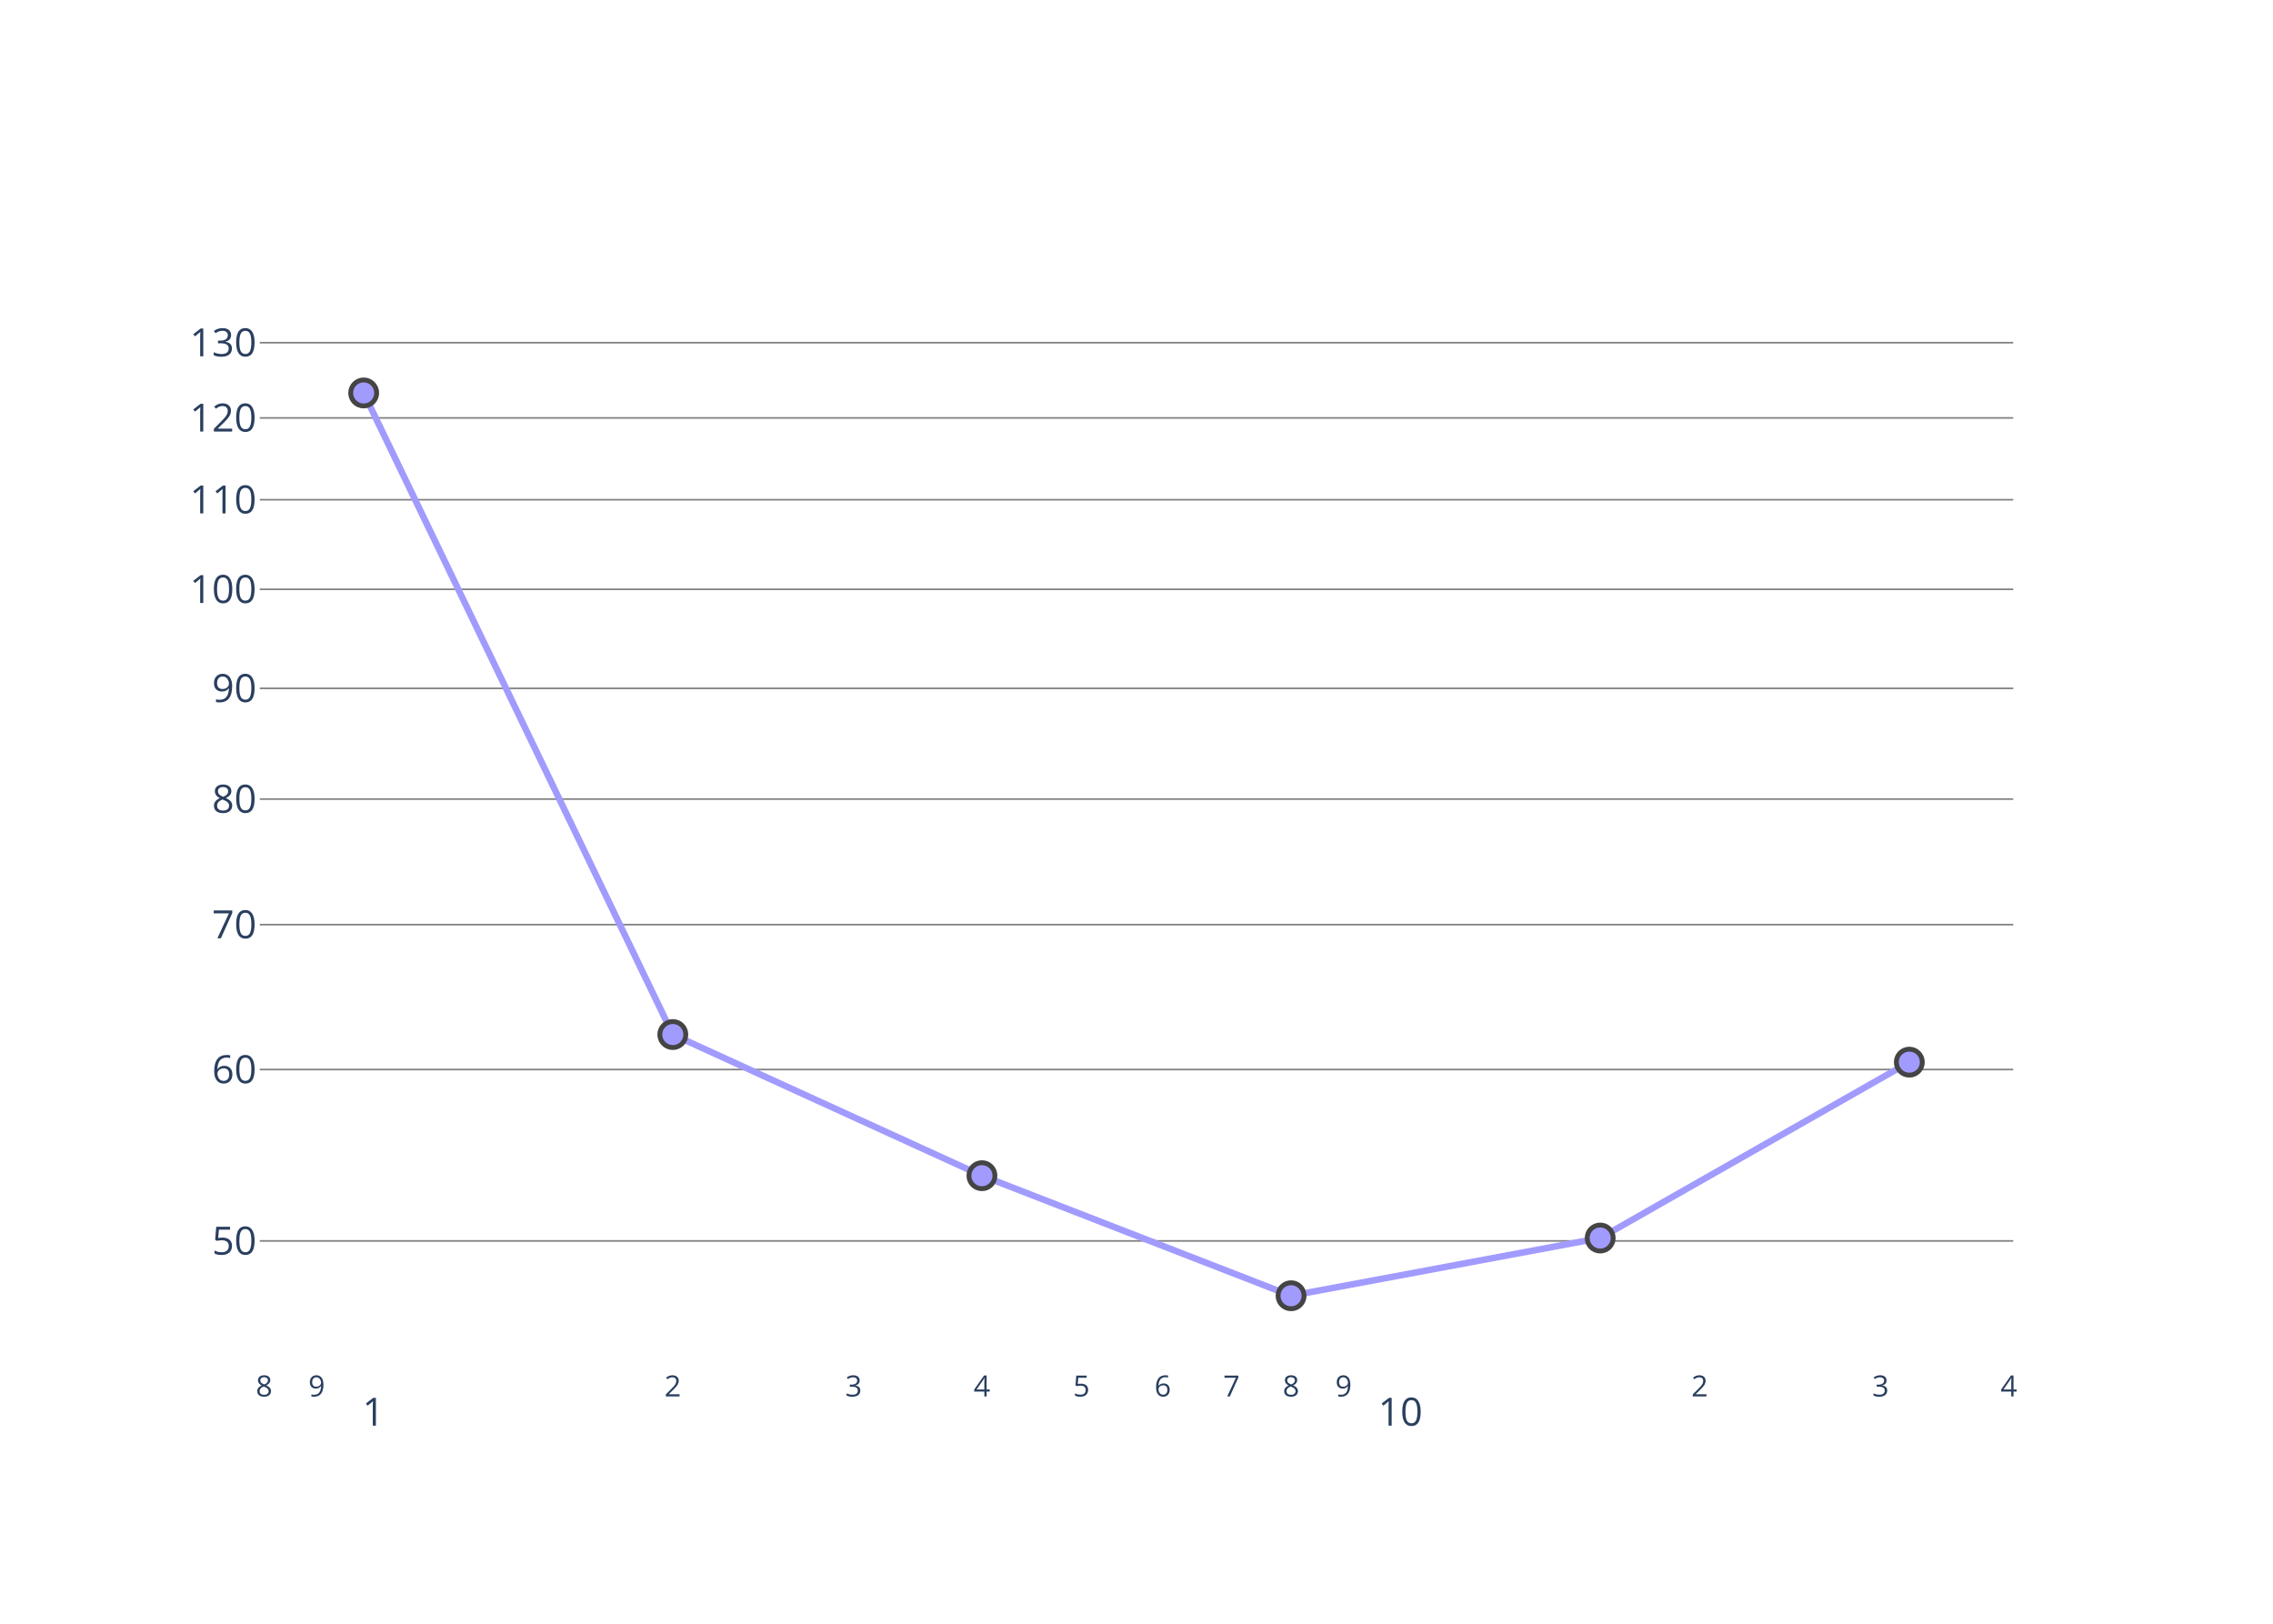
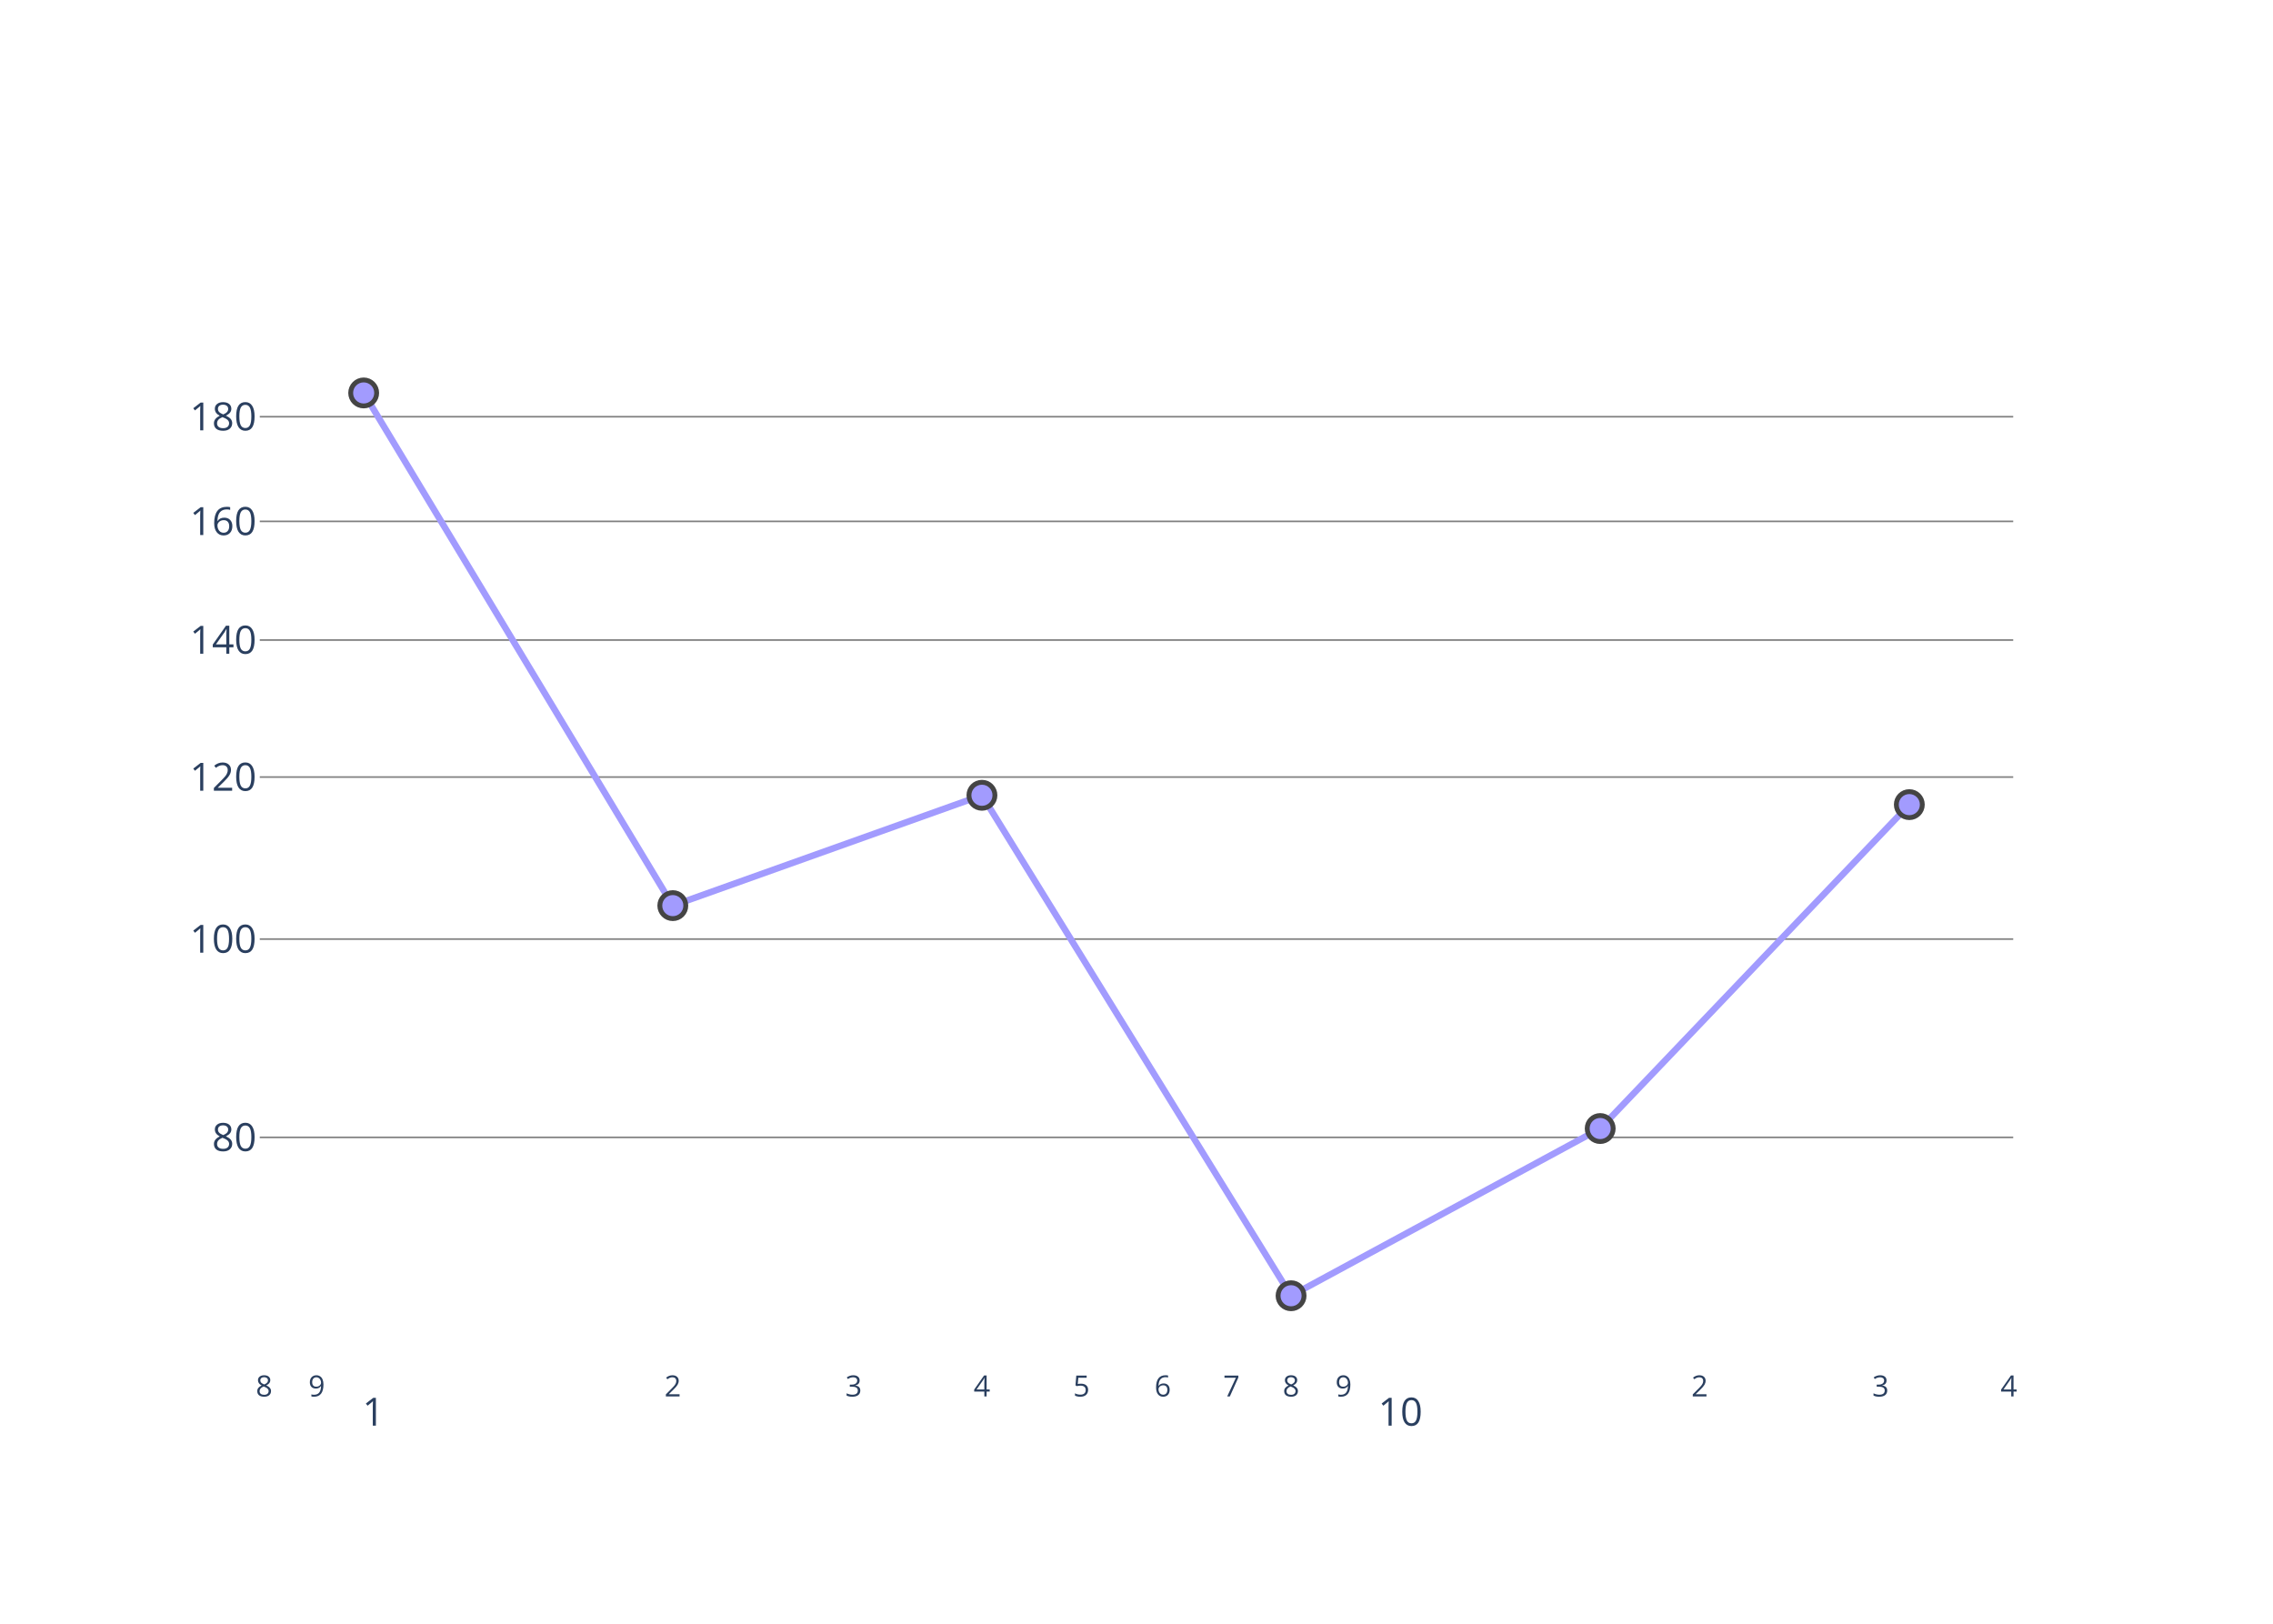
<svg xmlns="http://www.w3.org/2000/svg" class="main-svg" width="700" height="500" style="" viewBox="0 0 700 500">
  <rect x="0" y="0" width="700" height="500" style="fill: rgb(0, 0, 0); fill-opacity: 0;" />
-   <defs id="defs-2da5aa">
+   <defs id="defs-66430a">
    <g class="clips">
-       <clipPath id="clip2da5aaxyplot" class="plotclip">
+       <clipPath id="clip66430axyplot" class="plotclip">
        <rect width="540" height="320" />
      </clipPath>
-       <clipPath class="axesclip" id="clip2da5aax">
+       <clipPath class="axesclip" id="clip66430ax">
        <rect x="80" y="0" width="540" height="500" />
      </clipPath>
-       <clipPath class="axesclip" id="clip2da5aay">
+       <clipPath class="axesclip" id="clip66430ay">
        <rect x="0" y="100" width="700" height="320" />
      </clipPath>
-       <clipPath class="axesclip" id="clip2da5aaxy">
+       <clipPath class="axesclip" id="clip66430axy">
        <rect x="80" y="100" width="540" height="320" />
      </clipPath>
    </g>
    <g class="gradients" />
-     <g class="patterns" />
  </defs>
  <g class="bglayer">
    <rect class="bg" x="80" y="100" width="540" height="320" style="fill: rgb(0, 0, 0); fill-opacity: 0; stroke-width: 0;" />
  </g>
  <g class="layer-below">
    <g class="imagelayer" />
    <g class="shapelayer" />
  </g>
  <g class="cartesianlayer">
    <g class="subplot xy">
      <g class="layer-subplot">
        <g class="shapelayer" />
        <g class="imagelayer" />
-       </g>
-       <g class="minor-gridlayer">
-         <g class="x" />
-         <g class="y" />
      </g>
      <g class="gridlayer">
        <g class="x">
          <path class="xgrid crisp" transform="translate(81.35,0)" d="M0,100v320" style="stroke: rgb(255, 255, 255); stroke-opacity: 1; stroke-width: 1px;" />
          <path class="xgrid crisp" transform="translate(97.53,0)" d="M0,100v320" style="stroke: rgb(255, 255, 255); stroke-opacity: 1; stroke-width: 1px;" />
          <path class="xgrid crisp" transform="translate(112,0)" d="M0,100v320" style="stroke: rgb(255, 255, 255); stroke-opacity: 1; stroke-width: 1px;" />
          <path class="xgrid crisp" transform="translate(207.2,0)" d="M0,100v320" style="stroke: rgb(255, 255, 255); stroke-opacity: 1; stroke-width: 1px;" />
          <path class="xgrid crisp" transform="translate(262.89,0)" d="M0,100v320" style="stroke: rgb(255, 255, 255); stroke-opacity: 1; stroke-width: 1px;" />
          <path class="xgrid crisp" transform="translate(302.4,0)" d="M0,100v320" style="stroke: rgb(255, 255, 255); stroke-opacity: 1; stroke-width: 1px;" />
          <path class="xgrid crisp" transform="translate(333.05,0)" d="M0,100v320" style="stroke: rgb(255, 255, 255); stroke-opacity: 1; stroke-width: 1px;" />
          <path class="xgrid crisp" transform="translate(358.09,0)" d="M0,100v320" style="stroke: rgb(255, 255, 255); stroke-opacity: 1; stroke-width: 1px;" />
          <path class="xgrid crisp" transform="translate(379.26,0)" d="M0,100v320" style="stroke: rgb(255, 255, 255); stroke-opacity: 1; stroke-width: 1px;" />
          <path class="xgrid crisp" transform="translate(397.6,0)" d="M0,100v320" style="stroke: rgb(255, 255, 255); stroke-opacity: 1; stroke-width: 1px;" />
          <path class="xgrid crisp" transform="translate(413.78,0)" d="M0,100v320" style="stroke: rgb(255, 255, 255); stroke-opacity: 1; stroke-width: 1px;" />
          <path class="xgrid crisp" transform="translate(428.25,0)" d="M0,100v320" style="stroke: rgb(255, 255, 255); stroke-opacity: 1; stroke-width: 1px;" />
          <path class="xgrid crisp" transform="translate(523.45,0)" d="M0,100v320" style="stroke: rgb(255, 255, 255); stroke-opacity: 1; stroke-width: 1px;" />
          <path class="xgrid crisp" transform="translate(579.14,0)" d="M0,100v320" style="stroke: rgb(255, 255, 255); stroke-opacity: 1; stroke-width: 1px;" />
          <path class="xgrid crisp" transform="translate(618.65,0)" d="M0,100v320" style="stroke: rgb(255, 255, 255); stroke-opacity: 1; stroke-width: 1px;" />
        </g>
        <g class="y">
-           <path class="ygrid crisp" transform="translate(0,382.12)" d="M80,0h540" style="stroke: rgb(128, 128, 128); stroke-opacity: 1; stroke-width: 0.5px;" />
-           <path class="ygrid crisp" transform="translate(0,329.34)" d="M80,0h540" style="stroke: rgb(128, 128, 128); stroke-opacity: 1; stroke-width: 0.5px;" />
-           <path class="ygrid crisp" transform="translate(0,284.72)" d="M80,0h540" style="stroke: rgb(128, 128, 128); stroke-opacity: 1; stroke-width: 0.5px;" />
-           <path class="ygrid crisp" transform="translate(0,246.06)" d="M80,0h540" style="stroke: rgb(128, 128, 128); stroke-opacity: 1; stroke-width: 0.5px;" />
-           <path class="ygrid crisp" transform="translate(0,211.97)" d="M80,0h540" style="stroke: rgb(128, 128, 128); stroke-opacity: 1; stroke-width: 0.5px;" />
-           <path class="ygrid crisp" transform="translate(0,181.47)" d="M80,0h540" style="stroke: rgb(128, 128, 128); stroke-opacity: 1; stroke-width: 0.5px;" />
-           <path class="ygrid crisp" transform="translate(0,153.88)" d="M80,0h540" style="stroke: rgb(128, 128, 128); stroke-opacity: 1; stroke-width: 0.5px;" />
-           <path class="ygrid crisp" transform="translate(0,128.69)" d="M80,0h540" style="stroke: rgb(128, 128, 128); stroke-opacity: 1; stroke-width: 0.5px;" />
-           <path class="ygrid crisp" transform="translate(0,105.52)" d="M80,0h540" style="stroke: rgb(128, 128, 128); stroke-opacity: 1; stroke-width: 0.5px;" />
+           <path class="ygrid crisp" transform="translate(0,350.23)" d="M80,0h540" style="stroke: rgb(128, 128, 128); stroke-opacity: 1; stroke-width: 0.5px;" />
+           <path class="ygrid crisp" transform="translate(0,289.17)" d="M80,0h540" style="stroke: rgb(128, 128, 128); stroke-opacity: 1; stroke-width: 0.5px;" />
+           <path class="ygrid crisp" transform="translate(0,239.28)" d="M80,0h540" style="stroke: rgb(128, 128, 128); stroke-opacity: 1; stroke-width: 0.5px;" />
+           <path class="ygrid crisp" transform="translate(0,197.09)" d="M80,0h540" style="stroke: rgb(128, 128, 128); stroke-opacity: 1; stroke-width: 0.5px;" />
+           <path class="ygrid crisp" transform="translate(0,160.55)" d="M80,0h540" style="stroke: rgb(128, 128, 128); stroke-opacity: 1; stroke-width: 0.5px;" />
+           <path class="ygrid crisp" transform="translate(0,128.32)" d="M80,0h540" style="stroke: rgb(128, 128, 128); stroke-opacity: 1; stroke-width: 0.5px;" />
        </g>
      </g>
      <g class="zerolinelayer" />
      <path class="xlines-below" />
      <path class="ylines-below" />
      <g class="overlines-below" />
      <g class="xaxislayer-below" />
      <g class="yaxislayer-below" />
      <g class="overaxes-below" />
-       <g class="plot" transform="translate(80,100)" clip-path="url(#clip2da5aaxyplot)">
+       <g class="plot" transform="translate(80, 100)" clip-path="url('#clip66430axyplot')">
        <g class="scatterlayer mlayer">
-           <g class="trace scatter tracea778f1" style="stroke-miterlimit: 2; opacity: 1;">
+           <g class="trace scatter trace7ce13c" style="stroke-miterlimit: 2; opacity: 1;">
            <g class="fills" />
            <g class="errorbars" />
            <g class="lines">
-               <path class="js-line" d="M32,21L127.2,218.57L222.4,262.03L317.6,299L412.8,281.23L508,227.07" style="vector-effect: non-scaling-stroke; fill: none; stroke: rgb(162, 155, 254); stroke-opacity: 1; stroke-width: 2px; opacity: 1;" />
+               <path class="js-line" d="M32,21L127.2,178.87L222.4,144.89L317.6,299L412.8,247.51L508,147.77" style="vector-effect: non-scaling-stroke; fill: none; stroke: rgb(162, 155, 254); stroke-opacity: 1; stroke-width: 2px; opacity: 1;" />
            </g>
            <g class="points">
              <path class="point" transform="translate(32,21)" d="M4,0A4,4 0 1,1 0,-4A4,4 0 0,1 4,0Z" style="opacity: 1; stroke-width: 1.5px; fill: rgb(162, 155, 254); fill-opacity: 1; stroke: rgb(68, 68, 68); stroke-opacity: 1;" />
-               <path class="point" transform="translate(127.2,218.57)" d="M4,0A4,4 0 1,1 0,-4A4,4 0 0,1 4,0Z" style="opacity: 1; stroke-width: 1.5px; fill: rgb(162, 155, 254); fill-opacity: 1; stroke: rgb(68, 68, 68); stroke-opacity: 1;" />
-               <path class="point" transform="translate(222.4,262.03)" d="M4,0A4,4 0 1,1 0,-4A4,4 0 0,1 4,0Z" style="opacity: 1; stroke-width: 1.5px; fill: rgb(162, 155, 254); fill-opacity: 1; stroke: rgb(68, 68, 68); stroke-opacity: 1;" />
+               <path class="point" transform="translate(127.2,178.87)" d="M4,0A4,4 0 1,1 0,-4A4,4 0 0,1 4,0Z" style="opacity: 1; stroke-width: 1.5px; fill: rgb(162, 155, 254); fill-opacity: 1; stroke: rgb(68, 68, 68); stroke-opacity: 1;" />
+               <path class="point" transform="translate(222.4,144.89)" d="M4,0A4,4 0 1,1 0,-4A4,4 0 0,1 4,0Z" style="opacity: 1; stroke-width: 1.5px; fill: rgb(162, 155, 254); fill-opacity: 1; stroke: rgb(68, 68, 68); stroke-opacity: 1;" />
              <path class="point" transform="translate(317.6,299)" d="M4,0A4,4 0 1,1 0,-4A4,4 0 0,1 4,0Z" style="opacity: 1; stroke-width: 1.5px; fill: rgb(162, 155, 254); fill-opacity: 1; stroke: rgb(68, 68, 68); stroke-opacity: 1;" />
-               <path class="point" transform="translate(412.8,281.23)" d="M4,0A4,4 0 1,1 0,-4A4,4 0 0,1 4,0Z" style="opacity: 1; stroke-width: 1.5px; fill: rgb(162, 155, 254); fill-opacity: 1; stroke: rgb(68, 68, 68); stroke-opacity: 1;" />
-               <path class="point" transform="translate(508,227.07)" d="M4,0A4,4 0 1,1 0,-4A4,4 0 0,1 4,0Z" style="opacity: 1; stroke-width: 1.5px; fill: rgb(162, 155, 254); fill-opacity: 1; stroke: rgb(68, 68, 68); stroke-opacity: 1;" />
+               <path class="point" transform="translate(412.8,247.51)" d="M4,0A4,4 0 1,1 0,-4A4,4 0 0,1 4,0Z" style="opacity: 1; stroke-width: 1.5px; fill: rgb(162, 155, 254); fill-opacity: 1; stroke: rgb(68, 68, 68); stroke-opacity: 1;" />
+               <path class="point" transform="translate(508,147.77)" d="M4,0A4,4 0 1,1 0,-4A4,4 0 0,1 4,0Z" style="opacity: 1; stroke-width: 1.5px; fill: rgb(162, 155, 254); fill-opacity: 1; stroke: rgb(68, 68, 68); stroke-opacity: 1;" />
            </g>
            <g class="text" />
          </g>
        </g>
      </g>
      <g class="overplot" />
      <path class="xlines-above crisp" d="M0,0" style="fill: none;" />
      <path class="ylines-above crisp" d="M0,0" style="fill: none;" />
      <g class="overlines-above" />
      <g class="xaxislayer-above">
        <g class="xtick">
-           <text text-anchor="middle" x="0" y="430" transform="translate(81.35,0)" style="font-family: 'Open Sans', verdana, arial, sans-serif; font-size: 9px; fill: rgb(42, 63, 95); fill-opacity: 1; white-space: pre; opacity: 1;">8</text>
+           <text text-anchor="middle" x="0" y="430" transform="translate(81.35,0)" style="font-family: 'Open Sans', verdana, arial, sans-serif; font-size: 9px; fill: rgb(42, 63, 95); fill-opacity: 1; white-space: pre;">8</text>
        </g>
        <g class="xtick">
-           <text text-anchor="middle" x="0" y="430" style="font-family: 'Open Sans', verdana, arial, sans-serif; font-size: 9px; fill: rgb(42, 63, 95); fill-opacity: 1; white-space: pre; opacity: 1;" transform="translate(97.53,0)">9</text>
+           <text text-anchor="middle" x="0" y="430" transform="translate(97.53,0)" style="font-family: 'Open Sans', verdana, arial, sans-serif; font-size: 9px; fill: rgb(42, 63, 95); fill-opacity: 1; white-space: pre;">9</text>
        </g>
        <g class="xtick">
-           <text text-anchor="middle" x="3" y="439" style="font-family: 'Open Sans', verdana, arial, sans-serif; font-size: 12px; fill: rgb(42, 63, 95); fill-opacity: 1; white-space: pre; opacity: 1;" transform="translate(112,0)">1</text>
+           <text text-anchor="middle" x="3" y="439" transform="translate(112,0)" style="font-family: 'Open Sans', verdana, arial, sans-serif; font-size: 12px; fill: rgb(42, 63, 95); fill-opacity: 1; white-space: pre;">1</text>
        </g>
        <g class="xtick">
-           <text text-anchor="middle" x="0" y="430" style="font-family: 'Open Sans', verdana, arial, sans-serif; font-size: 9px; fill: rgb(42, 63, 95); fill-opacity: 1; white-space: pre; opacity: 1;" transform="translate(207.2,0)">2</text>
+           <text text-anchor="middle" x="0" y="430" transform="translate(207.2,0)" style="font-family: 'Open Sans', verdana, arial, sans-serif; font-size: 9px; fill: rgb(42, 63, 95); fill-opacity: 1; white-space: pre;">2</text>
        </g>
        <g class="xtick">
-           <text text-anchor="middle" x="0" y="430" style="font-family: 'Open Sans', verdana, arial, sans-serif; font-size: 9px; fill: rgb(42, 63, 95); fill-opacity: 1; white-space: pre; opacity: 1;" transform="translate(262.89,0)">3</text>
+           <text text-anchor="middle" x="0" y="430" transform="translate(262.89,0)" style="font-family: 'Open Sans', verdana, arial, sans-serif; font-size: 9px; fill: rgb(42, 63, 95); fill-opacity: 1; white-space: pre;">3</text>
        </g>
        <g class="xtick">
-           <text text-anchor="middle" x="0" y="430" style="font-family: 'Open Sans', verdana, arial, sans-serif; font-size: 9px; fill: rgb(42, 63, 95); fill-opacity: 1; white-space: pre; opacity: 1;" transform="translate(302.4,0)">4</text>
+           <text text-anchor="middle" x="0" y="430" transform="translate(302.4,0)" style="font-family: 'Open Sans', verdana, arial, sans-serif; font-size: 9px; fill: rgb(42, 63, 95); fill-opacity: 1; white-space: pre;">4</text>
        </g>
        <g class="xtick">
-           <text text-anchor="middle" x="0" y="430" style="font-family: 'Open Sans', verdana, arial, sans-serif; font-size: 9px; fill: rgb(42, 63, 95); fill-opacity: 1; white-space: pre; opacity: 1;" transform="translate(333.05,0)">5</text>
+           <text text-anchor="middle" x="0" y="430" transform="translate(333.05,0)" style="font-family: 'Open Sans', verdana, arial, sans-serif; font-size: 9px; fill: rgb(42, 63, 95); fill-opacity: 1; white-space: pre;">5</text>
        </g>
        <g class="xtick">
-           <text text-anchor="middle" x="0" y="430" style="font-family: 'Open Sans', verdana, arial, sans-serif; font-size: 9px; fill: rgb(42, 63, 95); fill-opacity: 1; white-space: pre; opacity: 1;" transform="translate(358.09,0)">6</text>
+           <text text-anchor="middle" x="0" y="430" transform="translate(358.09,0)" style="font-family: 'Open Sans', verdana, arial, sans-serif; font-size: 9px; fill: rgb(42, 63, 95); fill-opacity: 1; white-space: pre;">6</text>
        </g>
        <g class="xtick">
-           <text text-anchor="middle" x="0" y="430" style="font-family: 'Open Sans', verdana, arial, sans-serif; font-size: 9px; fill: rgb(42, 63, 95); fill-opacity: 1; white-space: pre; opacity: 1;" transform="translate(379.26,0)">7</text>
+           <text text-anchor="middle" x="0" y="430" transform="translate(379.26,0)" style="font-family: 'Open Sans', verdana, arial, sans-serif; font-size: 9px; fill: rgb(42, 63, 95); fill-opacity: 1; white-space: pre;">7</text>
        </g>
        <g class="xtick">
-           <text text-anchor="middle" x="0" y="430" style="font-family: 'Open Sans', verdana, arial, sans-serif; font-size: 9px; fill: rgb(42, 63, 95); fill-opacity: 1; white-space: pre; opacity: 1;" transform="translate(397.6,0)">8</text>
+           <text text-anchor="middle" x="0" y="430" transform="translate(397.6,0)" style="font-family: 'Open Sans', verdana, arial, sans-serif; font-size: 9px; fill: rgb(42, 63, 95); fill-opacity: 1; white-space: pre;">8</text>
        </g>
        <g class="xtick">
-           <text text-anchor="middle" x="0" y="430" style="font-family: 'Open Sans', verdana, arial, sans-serif; font-size: 9px; fill: rgb(42, 63, 95); fill-opacity: 1; white-space: pre; opacity: 1;" transform="translate(413.78,0)">9</text>
+           <text text-anchor="middle" x="0" y="430" transform="translate(413.78,0)" style="font-family: 'Open Sans', verdana, arial, sans-serif; font-size: 9px; fill: rgb(42, 63, 95); fill-opacity: 1; white-space: pre;">9</text>
        </g>
        <g class="xtick">
-           <text text-anchor="middle" x="3" y="439" style="font-family: 'Open Sans', verdana, arial, sans-serif; font-size: 12px; fill: rgb(42, 63, 95); fill-opacity: 1; white-space: pre; opacity: 1;" transform="translate(428.25,0)">10</text>
+           <text text-anchor="middle" x="3" y="439" transform="translate(428.25,0)" style="font-family: 'Open Sans', verdana, arial, sans-serif; font-size: 12px; fill: rgb(42, 63, 95); fill-opacity: 1; white-space: pre;">10</text>
        </g>
        <g class="xtick">
-           <text text-anchor="middle" x="0" y="430" style="font-family: 'Open Sans', verdana, arial, sans-serif; font-size: 9px; fill: rgb(42, 63, 95); fill-opacity: 1; white-space: pre; opacity: 1;" transform="translate(523.45,0)">2</text>
+           <text text-anchor="middle" x="0" y="430" transform="translate(523.45,0)" style="font-family: 'Open Sans', verdana, arial, sans-serif; font-size: 9px; fill: rgb(42, 63, 95); fill-opacity: 1; white-space: pre;">2</text>
        </g>
        <g class="xtick">
-           <text text-anchor="middle" x="0" y="430" style="font-family: 'Open Sans', verdana, arial, sans-serif; font-size: 9px; fill: rgb(42, 63, 95); fill-opacity: 1; white-space: pre; opacity: 1;" transform="translate(579.14,0)">3</text>
+           <text text-anchor="middle" x="0" y="430" transform="translate(579.14,0)" style="font-family: 'Open Sans', verdana, arial, sans-serif; font-size: 9px; fill: rgb(42, 63, 95); fill-opacity: 1; white-space: pre;">3</text>
        </g>
        <g class="xtick">
-           <text text-anchor="middle" x="0" y="430" style="font-family: 'Open Sans', verdana, arial, sans-serif; font-size: 9px; fill: rgb(42, 63, 95); fill-opacity: 1; white-space: pre; opacity: 1;" transform="translate(618.65,0)">4</text>
+           <text text-anchor="middle" x="0" y="430" transform="translate(618.65,0)" style="font-family: 'Open Sans', verdana, arial, sans-serif; font-size: 9px; fill: rgb(42, 63, 95); fill-opacity: 1; white-space: pre;">4</text>
        </g>
      </g>
      <g class="yaxislayer-above">
        <g class="ytick">
-           <text text-anchor="end" x="79" y="4.2" transform="translate(0,382.12)" style="font-family: 'Open Sans', verdana, arial, sans-serif; font-size: 12px; fill: rgb(42, 63, 95); fill-opacity: 1; white-space: pre; opacity: 1;">50</text>
+           <text text-anchor="end" x="79" y="4.2" transform="translate(0,350.23)" style="font-family: 'Open Sans', verdana, arial, sans-serif; font-size: 12px; fill: rgb(42, 63, 95); fill-opacity: 1; white-space: pre;">80</text>
        </g>
        <g class="ytick">
-           <text text-anchor="end" x="79" y="4.2" style="font-family: 'Open Sans', verdana, arial, sans-serif; font-size: 12px; fill: rgb(42, 63, 95); fill-opacity: 1; white-space: pre; opacity: 1;" transform="translate(0,329.34)">60</text>
+           <text text-anchor="end" x="79" y="4.2" transform="translate(0,289.17)" style="font-family: 'Open Sans', verdana, arial, sans-serif; font-size: 12px; fill: rgb(42, 63, 95); fill-opacity: 1; white-space: pre;">100</text>
        </g>
        <g class="ytick">
-           <text text-anchor="end" x="79" y="4.2" style="font-family: 'Open Sans', verdana, arial, sans-serif; font-size: 12px; fill: rgb(42, 63, 95); fill-opacity: 1; white-space: pre; opacity: 1;" transform="translate(0,284.72)">70</text>
+           <text text-anchor="end" x="79" y="4.2" transform="translate(0,239.28)" style="font-family: 'Open Sans', verdana, arial, sans-serif; font-size: 12px; fill: rgb(42, 63, 95); fill-opacity: 1; white-space: pre;">120</text>
        </g>
        <g class="ytick">
-           <text text-anchor="end" x="79" y="4.2" style="font-family: 'Open Sans', verdana, arial, sans-serif; font-size: 12px; fill: rgb(42, 63, 95); fill-opacity: 1; white-space: pre; opacity: 1;" transform="translate(0,246.06)">80</text>
+           <text text-anchor="end" x="79" y="4.2" transform="translate(0,197.09)" style="font-family: 'Open Sans', verdana, arial, sans-serif; font-size: 12px; fill: rgb(42, 63, 95); fill-opacity: 1; white-space: pre;">140</text>
        </g>
        <g class="ytick">
-           <text text-anchor="end" x="79" y="4.2" style="font-family: 'Open Sans', verdana, arial, sans-serif; font-size: 12px; fill: rgb(42, 63, 95); fill-opacity: 1; white-space: pre; opacity: 1;" transform="translate(0,211.97)">90</text>
+           <text text-anchor="end" x="79" y="4.2" transform="translate(0,160.55)" style="font-family: 'Open Sans', verdana, arial, sans-serif; font-size: 12px; fill: rgb(42, 63, 95); fill-opacity: 1; white-space: pre;">160</text>
        </g>
        <g class="ytick">
-           <text text-anchor="end" x="79" y="4.2" style="font-family: 'Open Sans', verdana, arial, sans-serif; font-size: 12px; fill: rgb(42, 63, 95); fill-opacity: 1; white-space: pre; opacity: 1;" transform="translate(0,181.47)">100</text>
-         </g>
-         <g class="ytick">
-           <text text-anchor="end" x="79" y="4.2" style="font-family: 'Open Sans', verdana, arial, sans-serif; font-size: 12px; fill: rgb(42, 63, 95); fill-opacity: 1; white-space: pre; opacity: 1;" transform="translate(0,153.88)">110</text>
-         </g>
-         <g class="ytick">
-           <text text-anchor="end" x="79" y="4.2" style="font-family: 'Open Sans', verdana, arial, sans-serif; font-size: 12px; fill: rgb(42, 63, 95); fill-opacity: 1; white-space: pre; opacity: 1;" transform="translate(0,128.69)">120</text>
-         </g>
-         <g class="ytick">
-           <text text-anchor="end" x="79" y="4.2" style="font-family: 'Open Sans', verdana, arial, sans-serif; font-size: 12px; fill: rgb(42, 63, 95); fill-opacity: 1; white-space: pre; opacity: 1;" transform="translate(0,105.52)">130</text>
+           <text text-anchor="end" x="79" y="4.2" transform="translate(0,128.32)" style="font-family: 'Open Sans', verdana, arial, sans-serif; font-size: 12px; fill: rgb(42, 63, 95); fill-opacity: 1; white-space: pre;">180</text>
        </g>
      </g>
      <g class="overaxes-above" />
    </g>
  </g>
  <g class="polarlayer" />
-   <g class="smithlayer" />
  <g class="ternarylayer" />
  <g class="geolayer" />
  <g class="funnelarealayer" />
  <g class="pielayer" />
-   <g class="iciclelayer" />
  <g class="treemaplayer" />
  <g class="sunburstlayer" />
  <g class="glimages" />
-   <defs id="topdefs-2da5aa">
+   <defs id="topdefs-66430a">
    <g class="clips" />
  </defs>
  <g class="layer-above">
    <g class="imagelayer" />
    <g class="shapelayer" />
  </g>
  <g class="infolayer">
    <g class="g-gtitle" />
    <g class="g-xtitle" />
    <g class="g-ytitle" />
  </g>
</svg>
